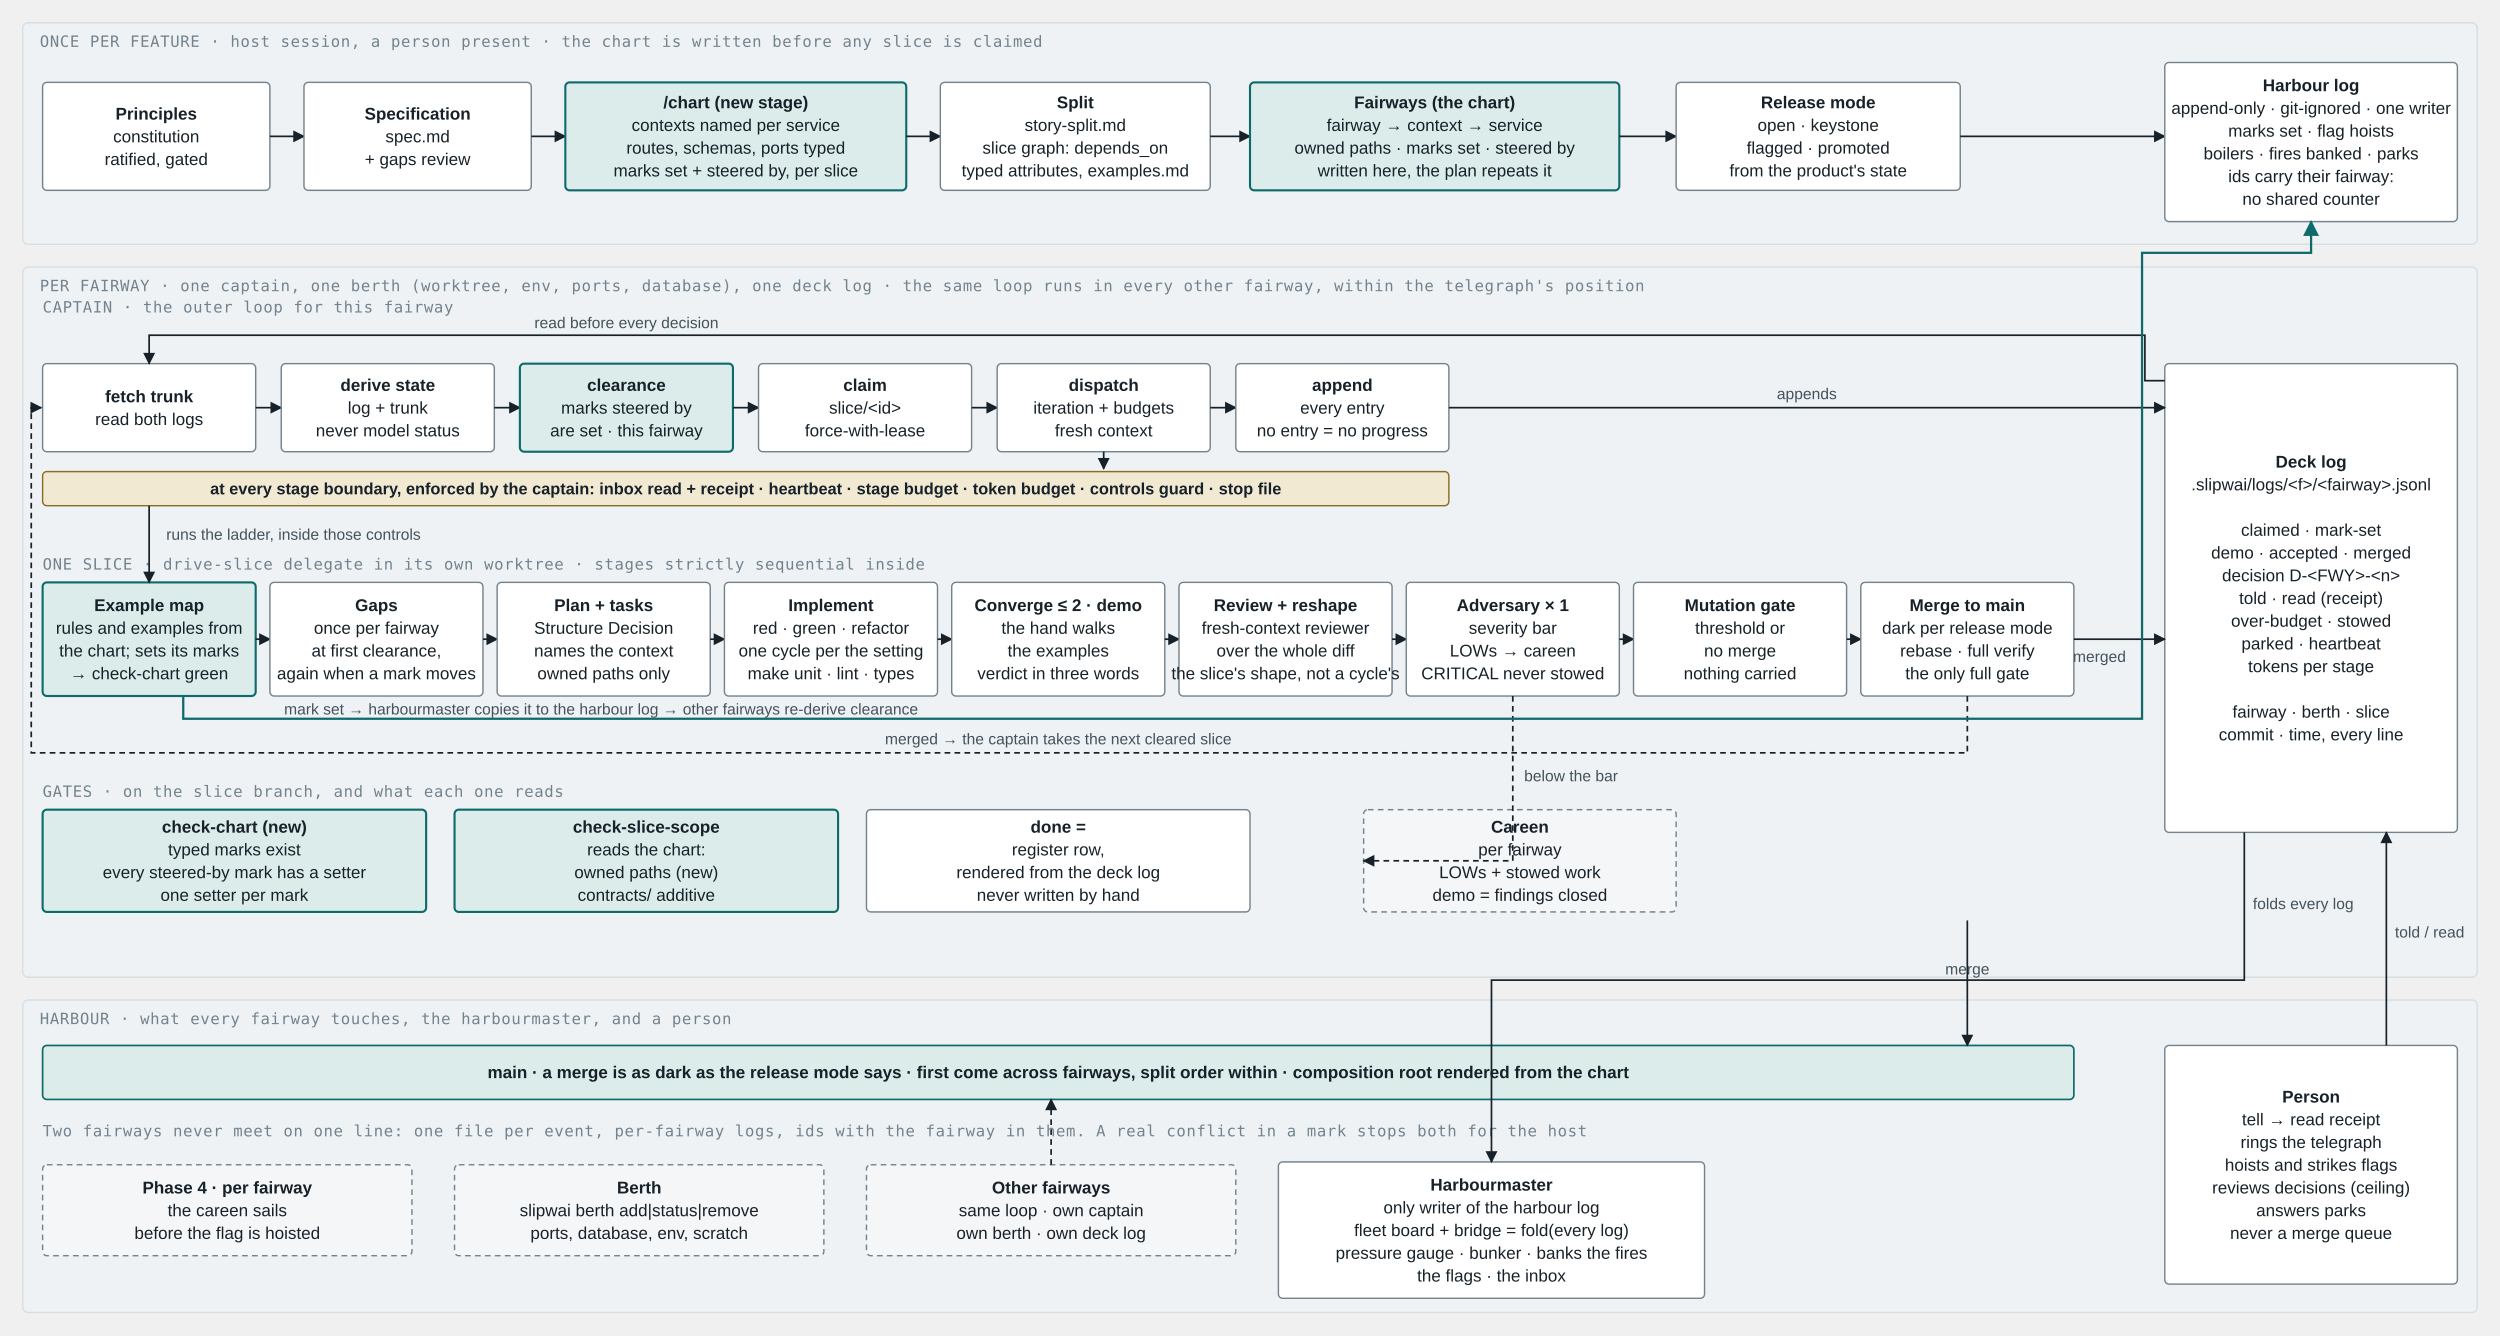
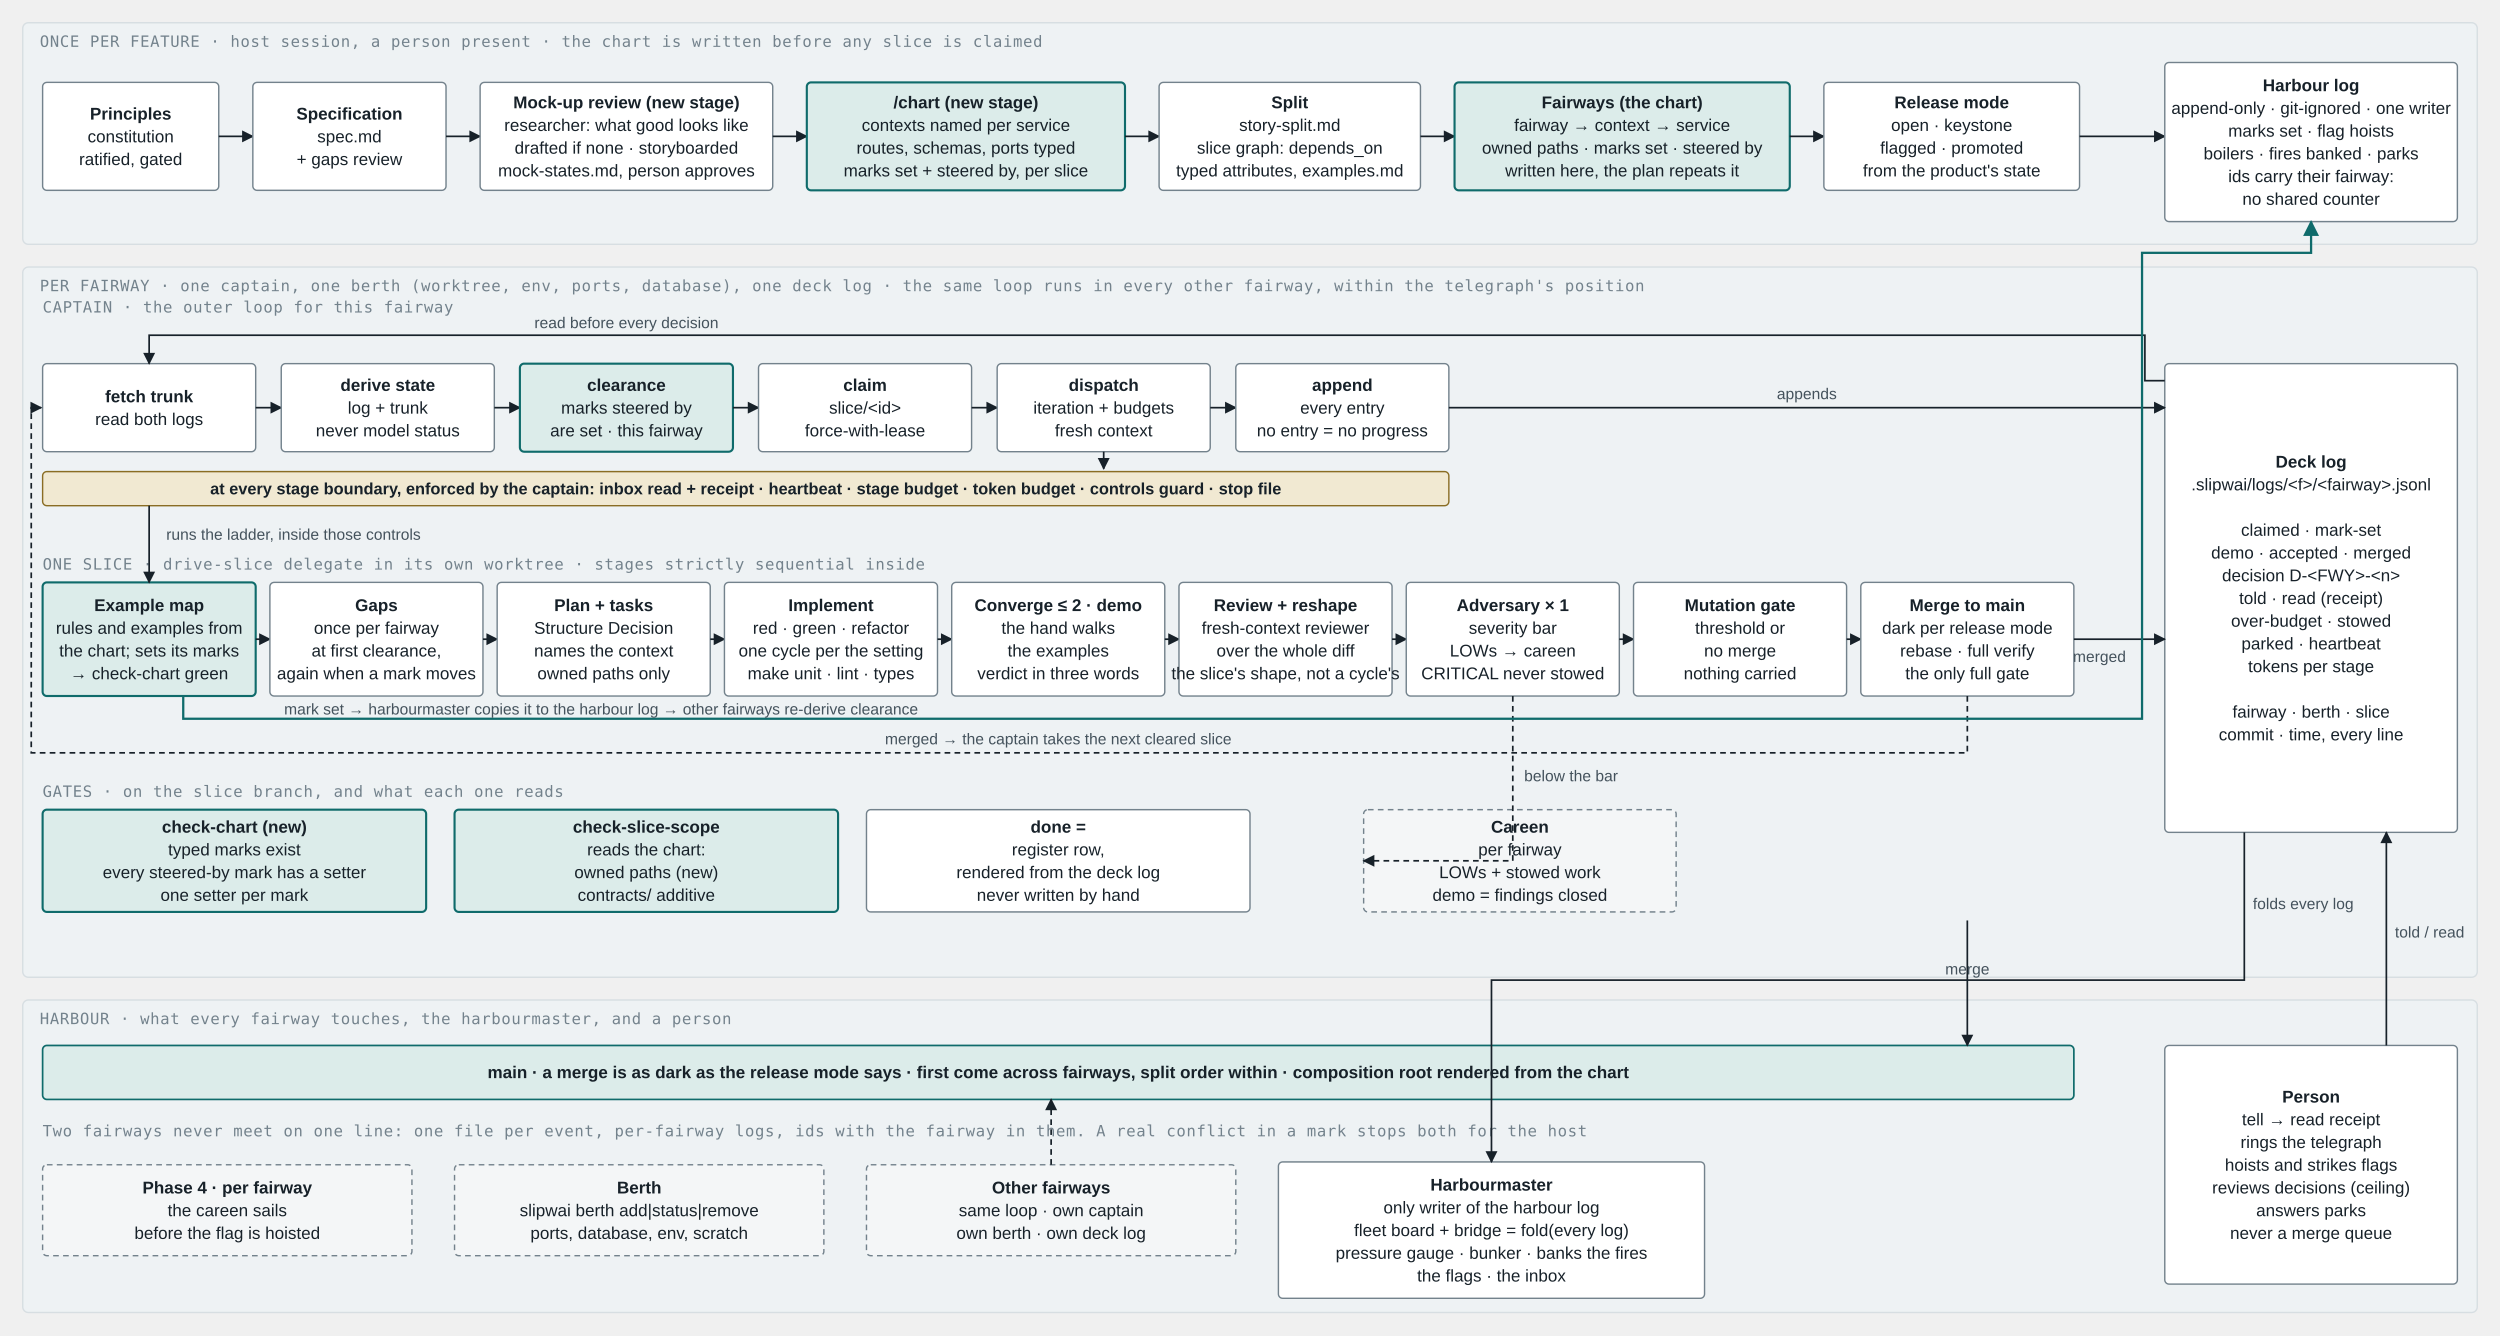
<svg xmlns="http://www.w3.org/2000/svg" viewBox="0 0 1760 940" role="img" aria-label="Standard profile: the new loop with fairways, one captain per fairway on a deck log under a harbourmaster">
  <defs>
    <marker id="ah" viewBox="0 0 10 10" refX="9" refY="5" markerWidth="7" markerHeight="7" orient="auto-start-reverse">
      <path d="M0,0 L10,5 L0,10 z" fill="currentColor" />
    </marker>
    <marker id="ah-hl" viewBox="0 0 10 10" refX="9" refY="5" markerWidth="7" markerHeight="7" orient="auto-start-reverse">
      <path d="M0,0 L10,5 L0,10 z" class="ahhl" />
    </marker>
  </defs>
  <style>
svg{color:#172129;font-family:"IBM Plex Sans",system-ui,-apple-system,"Segoe UI",Arial,sans-serif}
.box{fill:#fff;stroke:#73828c;stroke-width:1}.box.hl{fill:#dcecea;stroke:#0f6b6b;stroke-width:1.5}.box.dash{stroke-dasharray:4 3;fill:#f4f6f7}
.band{fill:#eef2f4;stroke:#d7dee2}.bandt{fill:#73828c;font-family:"IBM Plex Mono",ui-monospace,Menlo,monospace;letter-spacing:.04em}
.bar{fill:#f1e9d2;stroke:#8a6d24}.trunk{fill:#dcecea;stroke:#0f6b6b;stroke-width:1.2}
text{fill:#172129}.lbl{fill:#44525c}.arr{stroke:#172129;stroke-width:1.2;fill:none}.arr.hl{stroke:#0f6b6b;stroke-width:1.6}.arr.dash{stroke-dasharray:4 3}
#ah path{fill:#172129}.ahhl{fill:#0f6b6b}
</style>
  <rect class="band" x="16" y="16" width="1728" height="156" rx="4" />
  <text class="bandt" x="28" y="33" font-size="11">ONCE PER FEATURE · host session, a person present · the chart is written before any slice is claimed</text>
-   <rect class="box " x="30" y="58" width="160" height="76" rx="3" />
-   <text x="110.0" y="84.2" text-anchor="middle" font-size="12" font-weight="600">Principles</text>
-   <text x="110.0" y="100.2" text-anchor="middle" font-size="12">constitution</text>
-   <text x="110.0" y="116.2" text-anchor="middle" font-size="12">ratified, gated</text>
-   <path class="arr " d="M 190,96.0 L 214,96.0" marker-end="url(#ah)" />
-   <rect class="box " x="214" y="58" width="160" height="76" rx="3" />
-   <text x="294.0" y="84.2" text-anchor="middle" font-size="12" font-weight="600">Specification</text>
-   <text x="294.0" y="100.2" text-anchor="middle" font-size="12">spec.md</text>
-   <text x="294.0" y="116.2" text-anchor="middle" font-size="12">+ gaps review</text>
-   <path class="arr " d="M 374,96.0 L 398,96.0" marker-end="url(#ah)" />
-   <rect class="box hl" x="398" y="58" width="240" height="76" rx="3" />
-   <text x="518.0" y="76.2" text-anchor="middle" font-size="12" font-weight="600">/chart  (new stage)</text>
-   <text x="518.0" y="92.2" text-anchor="middle" font-size="12">contexts named per service</text>
-   <text x="518.0" y="108.2" text-anchor="middle" font-size="12">routes, schemas, ports typed</text>
-   <text x="518.0" y="124.2" text-anchor="middle" font-size="12">marks set + steered by, per slice</text>
-   <path class="arr " d="M 638,96.0 L 662,96.0" marker-end="url(#ah)" />
-   <rect class="box " x="662" y="58" width="190" height="76" rx="3" />
-   <text x="757.0" y="76.2" text-anchor="middle" font-size="12" font-weight="600">Split</text>
-   <text x="757.0" y="92.2" text-anchor="middle" font-size="12">story-split.md</text>
-   <text x="757.0" y="108.2" text-anchor="middle" font-size="12">slice graph: depends_on</text>
-   <text x="757.0" y="124.2" text-anchor="middle" font-size="12">typed attributes, examples.md</text>
-   <path class="arr " d="M 852,96.0 L 880,96.0" marker-end="url(#ah)" />
-   <rect class="box hl" x="880" y="58" width="260" height="76" rx="3" />
-   <text x="1010.0" y="76.2" text-anchor="middle" font-size="12" font-weight="600">Fairways (the chart)</text>
-   <text x="1010.0" y="92.2" text-anchor="middle" font-size="12">fairway → context → service</text>
-   <text x="1010.0" y="108.2" text-anchor="middle" font-size="12">owned paths · marks set · steered by</text>
-   <text x="1010.0" y="124.2" text-anchor="middle" font-size="12">written here, the plan repeats it</text>
-   <path class="arr " d="M 1140,96.0 L 1180,96.0" marker-end="url(#ah)" />
-   <rect class="box " x="1180" y="58" width="200" height="76" rx="3" />
-   <text x="1280.0" y="76.2" text-anchor="middle" font-size="12" font-weight="600">Release mode</text>
-   <text x="1280.0" y="92.2" text-anchor="middle" font-size="12">open · keystone</text>
-   <text x="1280.0" y="108.2" text-anchor="middle" font-size="12">flagged · promoted</text>
-   <text x="1280.0" y="124.2" text-anchor="middle" font-size="12">from the product's state</text>
-   <path class="arr " d="M 1380,96.0 L 1524,96.0" marker-end="url(#ah)" />
+   <rect class="box " x="30" y="58" width="124" height="76" rx="3" />
+   <text x="92.0" y="84.2" text-anchor="middle" font-size="12" font-weight="600">Principles</text>
+   <text x="92.0" y="100.2" text-anchor="middle" font-size="12">constitution</text>
+   <text x="92.0" y="116.2" text-anchor="middle" font-size="12">ratified, gated</text>
+   <path class="arr " d="M 154,96.0 L 178,96.0" marker-end="url(#ah)" />
+   <rect class="box " x="178" y="58" width="136" height="76" rx="3" />
+   <text x="246.0" y="84.2" text-anchor="middle" font-size="12" font-weight="600">Specification</text>
+   <text x="246.0" y="100.2" text-anchor="middle" font-size="12">spec.md</text>
+   <text x="246.0" y="116.2" text-anchor="middle" font-size="12">+ gaps review</text>
+   <path class="arr " d="M 314,96.0 L 338,96.0" marker-end="url(#ah)" />
+   <rect class="box " x="338" y="58" width="206" height="76" rx="3" />
+   <text x="441.0" y="76.2" text-anchor="middle" font-size="12" font-weight="600">Mock-up review  (new stage)</text>
+   <text x="441.0" y="92.2" text-anchor="middle" font-size="12">researcher: what good looks like</text>
+   <text x="441.0" y="108.2" text-anchor="middle" font-size="12">drafted if none · storyboarded</text>
+   <text x="441.0" y="124.2" text-anchor="middle" font-size="12">mock-states.md, person approves</text>
+   <path class="arr " d="M 544,96.0 L 568,96.0" marker-end="url(#ah)" />
+   <rect class="box hl" x="568" y="58" width="224" height="76" rx="3" />
+   <text x="680.0" y="76.2" text-anchor="middle" font-size="12" font-weight="600">/chart  (new stage)</text>
+   <text x="680.0" y="92.2" text-anchor="middle" font-size="12">contexts named per service</text>
+   <text x="680.0" y="108.2" text-anchor="middle" font-size="12">routes, schemas, ports typed</text>
+   <text x="680.0" y="124.2" text-anchor="middle" font-size="12">marks set + steered by, per slice</text>
+   <path class="arr " d="M 792,96.0 L 816,96.0" marker-end="url(#ah)" />
+   <rect class="box " x="816" y="58" width="184" height="76" rx="3" />
+   <text x="908.0" y="76.2" text-anchor="middle" font-size="12" font-weight="600">Split</text>
+   <text x="908.0" y="92.2" text-anchor="middle" font-size="12">story-split.md</text>
+   <text x="908.0" y="108.2" text-anchor="middle" font-size="12">slice graph: depends_on</text>
+   <text x="908.0" y="124.2" text-anchor="middle" font-size="12">typed attributes, examples.md</text>
+   <path class="arr " d="M 1000,96.0 L 1024,96.0" marker-end="url(#ah)" />
+   <rect class="box hl" x="1024" y="58" width="236" height="76" rx="3" />
+   <text x="1142.0" y="76.2" text-anchor="middle" font-size="12" font-weight="600">Fairways (the chart)</text>
+   <text x="1142.0" y="92.2" text-anchor="middle" font-size="12">fairway → context → service</text>
+   <text x="1142.0" y="108.2" text-anchor="middle" font-size="12">owned paths · marks set · steered by</text>
+   <text x="1142.0" y="124.2" text-anchor="middle" font-size="12">written here, the plan repeats it</text>
+   <path class="arr " d="M 1260,96.0 L 1284,96.0" marker-end="url(#ah)" />
+   <rect class="box " x="1284" y="58" width="180" height="76" rx="3" />
+   <text x="1374.0" y="76.2" text-anchor="middle" font-size="12" font-weight="600">Release mode</text>
+   <text x="1374.0" y="92.2" text-anchor="middle" font-size="12">open · keystone</text>
+   <text x="1374.0" y="108.2" text-anchor="middle" font-size="12">flagged · promoted</text>
+   <text x="1374.0" y="124.2" text-anchor="middle" font-size="12">from the product's state</text>
+   <path class="arr " d="M 1464,96.0 L 1524,96.0" marker-end="url(#ah)" />
  <rect class="box " x="1524" y="44" width="206" height="112" rx="3" />
  <text x="1627.0" y="64.2" text-anchor="middle" font-size="12" font-weight="600">Harbour log</text>
  <text x="1627.0" y="80.2" text-anchor="middle" font-size="12">append-only · git-ignored · one writer</text>
  <text x="1627.0" y="96.2" text-anchor="middle" font-size="12">marks set · flag hoists</text>
  <text x="1627.0" y="112.2" text-anchor="middle" font-size="12">boilers · fires banked · parks</text>
  <text x="1627.0" y="128.2" text-anchor="middle" font-size="12">ids carry their fairway:</text>
  <text x="1627.0" y="144.2" text-anchor="middle" font-size="12">no shared counter</text>
  <rect class="band" x="16" y="188" width="1728" height="500" rx="4" />
  <text class="bandt" x="28" y="205" font-size="11">PER FAIRWAY · one captain, one berth (worktree, env, ports, database), one deck log · the same loop runs in every other fairway, within the telegraph's position</text>
  <rect class="box " x="30" y="256" width="150" height="62" rx="3" />
  <text x="105.0" y="283.2" text-anchor="middle" font-size="12" font-weight="600">fetch trunk</text>
  <text x="105.0" y="299.2" text-anchor="middle" font-size="12">read both logs</text>
  <path class="arr " d="M 180,287.0 L 198,287.0" marker-end="url(#ah)" />
  <rect class="box " x="198" y="256" width="150" height="62" rx="3" />
  <text x="273.0" y="275.2" text-anchor="middle" font-size="12" font-weight="600">derive state</text>
  <text x="273.0" y="291.2" text-anchor="middle" font-size="12">log + trunk</text>
  <text x="273.0" y="307.2" text-anchor="middle" font-size="12">never model status</text>
  <path class="arr " d="M 348,287.0 L 366,287.0" marker-end="url(#ah)" />
  <rect class="box hl" x="366" y="256" width="150" height="62" rx="3" />
  <text x="441.0" y="275.2" text-anchor="middle" font-size="12" font-weight="600">clearance</text>
  <text x="441.0" y="291.2" text-anchor="middle" font-size="12">marks steered by</text>
  <text x="441.0" y="307.2" text-anchor="middle" font-size="12">are set · this fairway</text>
  <path class="arr " d="M 516,287.0 L 534,287.0" marker-end="url(#ah)" />
  <rect class="box " x="534" y="256" width="150" height="62" rx="3" />
  <text x="609.0" y="275.2" text-anchor="middle" font-size="12" font-weight="600">claim</text>
  <text x="609.0" y="291.2" text-anchor="middle" font-size="12">slice/&lt;id&gt;</text>
  <text x="609.0" y="307.2" text-anchor="middle" font-size="12">force-with-lease</text>
  <path class="arr " d="M 684,287.0 L 702,287.0" marker-end="url(#ah)" />
  <rect class="box " x="702" y="256" width="150" height="62" rx="3" />
  <text x="777.0" y="275.2" text-anchor="middle" font-size="12" font-weight="600">dispatch</text>
  <text x="777.0" y="291.2" text-anchor="middle" font-size="12">iteration + budgets</text>
  <text x="777.0" y="307.2" text-anchor="middle" font-size="12">fresh context</text>
  <path class="arr " d="M 852,287.0 L 870,287.0" marker-end="url(#ah)" />
  <rect class="box " x="870" y="256" width="150" height="62" rx="3" />
  <text x="945.0" y="275.2" text-anchor="middle" font-size="12" font-weight="600">append</text>
  <text x="945.0" y="291.2" text-anchor="middle" font-size="12">every entry</text>
  <text x="945.0" y="307.2" text-anchor="middle" font-size="12">no entry = no progress</text>
  <text x="30" y="220" font-size="11" class="bandt">CAPTAIN · the outer loop for this fairway</text>
  <rect class="bar" x="30" y="332" width="990" height="24" rx="3" />
  <text x="525.0" y="348" text-anchor="middle" font-size="11.5" font-weight="600">at every stage boundary, enforced by the captain: inbox read + receipt · heartbeat · stage budget · token budget · controls guard · stop file</text>
  <rect class="box hl" x="30" y="410" width="150" height="80" rx="3" />
  <text x="105.0" y="430.2" text-anchor="middle" font-size="12" font-weight="600">Example map</text>
  <text x="105.0" y="446.2" text-anchor="middle" font-size="12">rules and examples from</text>
  <text x="105.0" y="462.2" text-anchor="middle" font-size="12">the chart; sets its marks</text>
  <text x="105.0" y="478.2" text-anchor="middle" font-size="12">→ check-chart green</text>
  <path class="arr " d="M 180,450.0 L 190,450.0" marker-end="url(#ah)" />
  <rect class="box " x="190" y="410" width="150" height="80" rx="3" />
  <text x="265.0" y="430.2" text-anchor="middle" font-size="12" font-weight="600">Gaps</text>
  <text x="265.0" y="446.2" text-anchor="middle" font-size="12">once per fairway</text>
  <text x="265.0" y="462.2" text-anchor="middle" font-size="12">at first clearance,</text>
  <text x="265.0" y="478.2" text-anchor="middle" font-size="12">again when a mark moves</text>
  <path class="arr " d="M 340,450.0 L 350,450.0" marker-end="url(#ah)" />
  <rect class="box " x="350" y="410" width="150" height="80" rx="3" />
  <text x="425.0" y="430.2" text-anchor="middle" font-size="12" font-weight="600">Plan + tasks</text>
  <text x="425.0" y="446.2" text-anchor="middle" font-size="12">Structure Decision</text>
  <text x="425.0" y="462.2" text-anchor="middle" font-size="12">names the context</text>
  <text x="425.0" y="478.2" text-anchor="middle" font-size="12">owned paths only</text>
  <path class="arr " d="M 500,450.0 L 510,450.0" marker-end="url(#ah)" />
  <rect class="box " x="510" y="410" width="150" height="80" rx="3" />
  <text x="585.0" y="430.2" text-anchor="middle" font-size="12" font-weight="600">Implement</text>
  <text x="585.0" y="446.2" text-anchor="middle" font-size="12">red · green · refactor</text>
  <text x="585.0" y="462.2" text-anchor="middle" font-size="12">one cycle per the setting</text>
  <text x="585.0" y="478.2" text-anchor="middle" font-size="12">make unit · lint · types</text>
  <path class="arr " d="M 660,450.0 L 670,450.0" marker-end="url(#ah)" />
  <rect class="box " x="670" y="410" width="150" height="80" rx="3" />
  <text x="745.0" y="430.2" text-anchor="middle" font-size="12" font-weight="600">Converge ≤ 2 · demo</text>
  <text x="745.0" y="446.2" text-anchor="middle" font-size="12">the hand walks</text>
  <text x="745.0" y="462.2" text-anchor="middle" font-size="12">the examples</text>
  <text x="745.0" y="478.2" text-anchor="middle" font-size="12">verdict in three words</text>
  <path class="arr " d="M 820,450.0 L 830,450.0" marker-end="url(#ah)" />
  <rect class="box " x="830" y="410" width="150" height="80" rx="3" />
  <text x="905.0" y="430.2" text-anchor="middle" font-size="12" font-weight="600">Review + reshape</text>
  <text x="905.0" y="446.2" text-anchor="middle" font-size="12">fresh-context reviewer</text>
  <text x="905.0" y="462.2" text-anchor="middle" font-size="12">over the whole diff</text>
  <text x="905.0" y="478.2" text-anchor="middle" font-size="12">the slice's shape, not a cycle's</text>
  <path class="arr " d="M 980,450.0 L 990,450.0" marker-end="url(#ah)" />
  <rect class="box " x="990" y="410" width="150" height="80" rx="3" />
  <text x="1065.0" y="430.2" text-anchor="middle" font-size="12" font-weight="600">Adversary × 1</text>
  <text x="1065.0" y="446.2" text-anchor="middle" font-size="12">severity bar</text>
  <text x="1065.0" y="462.2" text-anchor="middle" font-size="12">LOWs → careen</text>
  <text x="1065.0" y="478.2" text-anchor="middle" font-size="12">CRITICAL never stowed</text>
  <path class="arr " d="M 1140,450.0 L 1150,450.0" marker-end="url(#ah)" />
  <rect class="box " x="1150" y="410" width="150" height="80" rx="3" />
  <text x="1225.0" y="430.2" text-anchor="middle" font-size="12" font-weight="600">Mutation gate</text>
  <text x="1225.0" y="446.2" text-anchor="middle" font-size="12">threshold or</text>
  <text x="1225.0" y="462.2" text-anchor="middle" font-size="12">no merge</text>
  <text x="1225.0" y="478.2" text-anchor="middle" font-size="12">nothing carried</text>
  <path class="arr " d="M 1300,450.0 L 1310,450.0" marker-end="url(#ah)" />
  <rect class="box " x="1310" y="410" width="150" height="80" rx="3" />
  <text x="1385.0" y="430.2" text-anchor="middle" font-size="12" font-weight="600">Merge to main</text>
  <text x="1385.0" y="446.2" text-anchor="middle" font-size="12">dark per release mode</text>
  <text x="1385.0" y="462.2" text-anchor="middle" font-size="12">rebase · full verify</text>
  <text x="1385.0" y="478.2" text-anchor="middle" font-size="12">the only full gate</text>
  <text x="30" y="401" font-size="11" class="bandt">ONE SLICE · drive-slice delegate in its own worktree · stages strictly sequential inside</text>
  <path class="arr " d="M 777.0,318 L 777.0,330" marker-end="url(#ah)" />
  <path class="arr " d="M 105.0,356 L 105.0,410" marker-end="url(#ah)" />
  <text class="lbl" x="117.0" y="380" text-anchor="start" font-size="11">runs the ladder, inside those controls</text>
  <path class="arr dash" d="M 1385.0,490 L 1385.0,530 L 22,530 L 22,287.0 L 29,287.0" marker-end="url(#ah)" />
  <text class="lbl" x="745.0" y="524" text-anchor="middle" font-size="11">merged → the captain takes the next cleared slice</text>
  <rect class="box hl" x="30" y="570" width="270" height="72" rx="3" />
  <text x="165.0" y="586.2" text-anchor="middle" font-size="12" font-weight="600">check-chart  (new)</text>
  <text x="165.0" y="602.2" text-anchor="middle" font-size="12">typed marks exist</text>
  <text x="165.0" y="618.2" text-anchor="middle" font-size="12">every steered-by mark has a setter</text>
  <text x="165.0" y="634.2" text-anchor="middle" font-size="12">one setter per mark</text>
  <rect class="box hl" x="320" y="570" width="270" height="72" rx="3" />
  <text x="455.0" y="586.2" text-anchor="middle" font-size="12" font-weight="600">check-slice-scope</text>
  <text x="455.0" y="602.2" text-anchor="middle" font-size="12">reads the chart:</text>
  <text x="455.0" y="618.2" text-anchor="middle" font-size="12">owned paths (new)</text>
  <text x="455.0" y="634.2" text-anchor="middle" font-size="12">contracts/ additive</text>
  <rect class="box " x="610" y="570" width="270" height="72" rx="3" />
  <text x="745.0" y="586.2" text-anchor="middle" font-size="12" font-weight="600">done =</text>
  <text x="745.0" y="602.2" text-anchor="middle" font-size="12">register row,</text>
  <text x="745.0" y="618.2" text-anchor="middle" font-size="12">rendered from the deck log</text>
  <text x="745.0" y="634.2" text-anchor="middle" font-size="12">never written by hand</text>
  <text x="30" y="561" font-size="11" class="bandt">GATES · on the slice branch, and what each one reads</text>
  <rect class="box dash" x="960" y="570" width="220" height="72" rx="3" />
  <text x="1070.0" y="586.2" text-anchor="middle" font-size="12" font-weight="600">Careen</text>
  <text x="1070.0" y="602.2" text-anchor="middle" font-size="12">per fairway</text>
  <text x="1070.0" y="618.2" text-anchor="middle" font-size="12">LOWs + stowed work</text>
  <text x="1070.0" y="634.2" text-anchor="middle" font-size="12">demo = findings closed</text>
  <path class="arr dash" d="M 1065.0,490 L 1065.0,606.0 L 960,606.0" marker-end="url(#ah)" />
  <text class="lbl" x="1073.0" y="550" text-anchor="start" font-size="11">below the bar</text>
  <rect class="box " x="1524" y="256" width="206" height="330" rx="3" />
  <text x="1627.0" y="329.2" text-anchor="middle" font-size="12" font-weight="600">Deck log</text>
  <text x="1627.0" y="345.2" text-anchor="middle" font-size="12">.slipwai/logs/&lt;f&gt;/&lt;fairway&gt;.jsonl</text>
  <text x="1627.0" y="361.2" text-anchor="middle" font-size="12" />
  <text x="1627.0" y="377.2" text-anchor="middle" font-size="12">claimed · mark-set</text>
  <text x="1627.0" y="393.2" text-anchor="middle" font-size="12">demo · accepted · merged</text>
  <text x="1627.0" y="409.2" text-anchor="middle" font-size="12">decision D-&lt;FWY&gt;-&lt;n&gt;</text>
  <text x="1627.0" y="425.2" text-anchor="middle" font-size="12">told · read (receipt)</text>
  <text x="1627.0" y="441.2" text-anchor="middle" font-size="12">over-budget · stowed</text>
  <text x="1627.0" y="457.2" text-anchor="middle" font-size="12">parked · heartbeat</text>
  <text x="1627.0" y="473.2" text-anchor="middle" font-size="12">tokens per stage</text>
  <text x="1627.0" y="489.2" text-anchor="middle" font-size="12" />
  <text x="1627.0" y="505.2" text-anchor="middle" font-size="12">fairway · berth · slice</text>
  <text x="1627.0" y="521.2" text-anchor="middle" font-size="12">commit · time, every line</text>
  <path class="arr " d="M 1020,287.0 L 1524,287.0" marker-end="url(#ah)" />
  <text class="lbl" x="1272.0" y="281.0" text-anchor="middle" font-size="11">appends</text>
  <path class="arr " d="M 1524,268 L 1510,268 L 1510,236 L 105.0,236 L 105.0,256" marker-end="url(#ah)" />
  <text class="lbl" x="441.0" y="231" text-anchor="middle" font-size="11">read before every decision</text>
  <path class="arr " d="M 1460,450.0 L 1524,450.0" marker-end="url(#ah)" />
  <text class="lbl" x="1478" y="466.0" text-anchor="middle" font-size="11">merged</text>
  <path class="arr hl " d="M 129.0,490 L 129.0,506 L 1508,506 L 1508,178 L 1627,178 L 1627,156" marker-end="url(#ah-hl)" />
  <text class="lbl" x="200" y="503" text-anchor="start" font-size="11">mark set → harbourmaster copies it to the harbour log → other fairways re-derive clearance</text>
  <rect class="band" x="16" y="704" width="1728" height="220" rx="4" />
  <text class="bandt" x="28" y="721" font-size="11">HARBOUR · what every fairway touches, the harbourmaster, and a person</text>
  <rect class="trunk" x="30" y="736" width="1430" height="38" rx="3" />
  <text x="745" y="759" text-anchor="middle" font-size="12" font-weight="600">main · a merge is as dark as the release mode says · first come across fairways, split order within · composition root rendered from the chart</text>
  <path class="arr " d="M 1385.0,648 L 1385.0,736" marker-end="url(#ah)" />
  <text class="lbl" x="1385.0" y="686.0" text-anchor="middle" font-size="11">merge</text>
  <text x="30" y="800" font-size="11" class="bandt">Two fairways never meet on one line: one file per event, per-fairway logs, ids with the fairway in them. A real conflict in a mark stops both for the host</text>
  <rect class="box dash" x="30" y="820" width="260" height="64" rx="3" />
  <text x="160.0" y="840.2" text-anchor="middle" font-size="12" font-weight="600">Phase 4 · per fairway</text>
  <text x="160.0" y="856.2" text-anchor="middle" font-size="12">the careen sails</text>
  <text x="160.0" y="872.2" text-anchor="middle" font-size="12">before the flag is hoisted</text>
  <rect class="box dash" x="320" y="820" width="260" height="64" rx="3" />
  <text x="450.0" y="840.2" text-anchor="middle" font-size="12" font-weight="600">Berth</text>
  <text x="450.0" y="856.2" text-anchor="middle" font-size="12">slipwai berth add|status|remove</text>
  <text x="450.0" y="872.2" text-anchor="middle" font-size="12">ports, database, env, scratch</text>
  <rect class="box dash" x="610" y="820" width="260" height="64" rx="3" />
  <text x="740.0" y="840.2" text-anchor="middle" font-size="12" font-weight="600">Other fairways</text>
  <text x="740.0" y="856.2" text-anchor="middle" font-size="12">same loop · own captain</text>
  <text x="740.0" y="872.2" text-anchor="middle" font-size="12">own berth · own deck log</text>
  <path class="arr dash" d="M 740,820 L 740,774" marker-end="url(#ah)" />
  <rect class="box " x="900" y="818" width="300" height="96" rx="3" />
  <text x="1050.0" y="838.2" text-anchor="middle" font-size="12" font-weight="600">Harbourmaster</text>
  <text x="1050.0" y="854.2" text-anchor="middle" font-size="12">only writer of the harbour log</text>
  <text x="1050.0" y="870.2" text-anchor="middle" font-size="12">fleet board + bridge = fold(every log)</text>
  <text x="1050.0" y="886.2" text-anchor="middle" font-size="12">pressure gauge · bunker · banks the fires</text>
  <text x="1050.0" y="902.2" text-anchor="middle" font-size="12">the flags · the inbox</text>
  <path class="arr " d="M 1580,586 L 1580,690 L 1050,690 L 1050,818" marker-end="url(#ah)" />
  <text class="lbl" x="1586" y="640" text-anchor="start" font-size="11">folds every log</text>
  <rect class="box " x="1524" y="736" width="206" height="168" rx="3" />
  <text x="1627.0" y="776.2" text-anchor="middle" font-size="12" font-weight="600">Person</text>
  <text x="1627.0" y="792.2" text-anchor="middle" font-size="12">tell → read receipt</text>
  <text x="1627.0" y="808.2" text-anchor="middle" font-size="12">rings the telegraph</text>
  <text x="1627.0" y="824.2" text-anchor="middle" font-size="12">hoists and strikes flags</text>
  <text x="1627.0" y="840.2" text-anchor="middle" font-size="12">reviews decisions (ceiling)</text>
  <text x="1627.0" y="856.2" text-anchor="middle" font-size="12">answers parks</text>
  <text x="1627.0" y="872.2" text-anchor="middle" font-size="12">never a merge queue</text>
  <path class="arr " d="M 1680,736 L 1680,586" marker-end="url(#ah)" />
  <text class="lbl" x="1686" y="660" text-anchor="start" font-size="11">told / read</text>
</svg>
